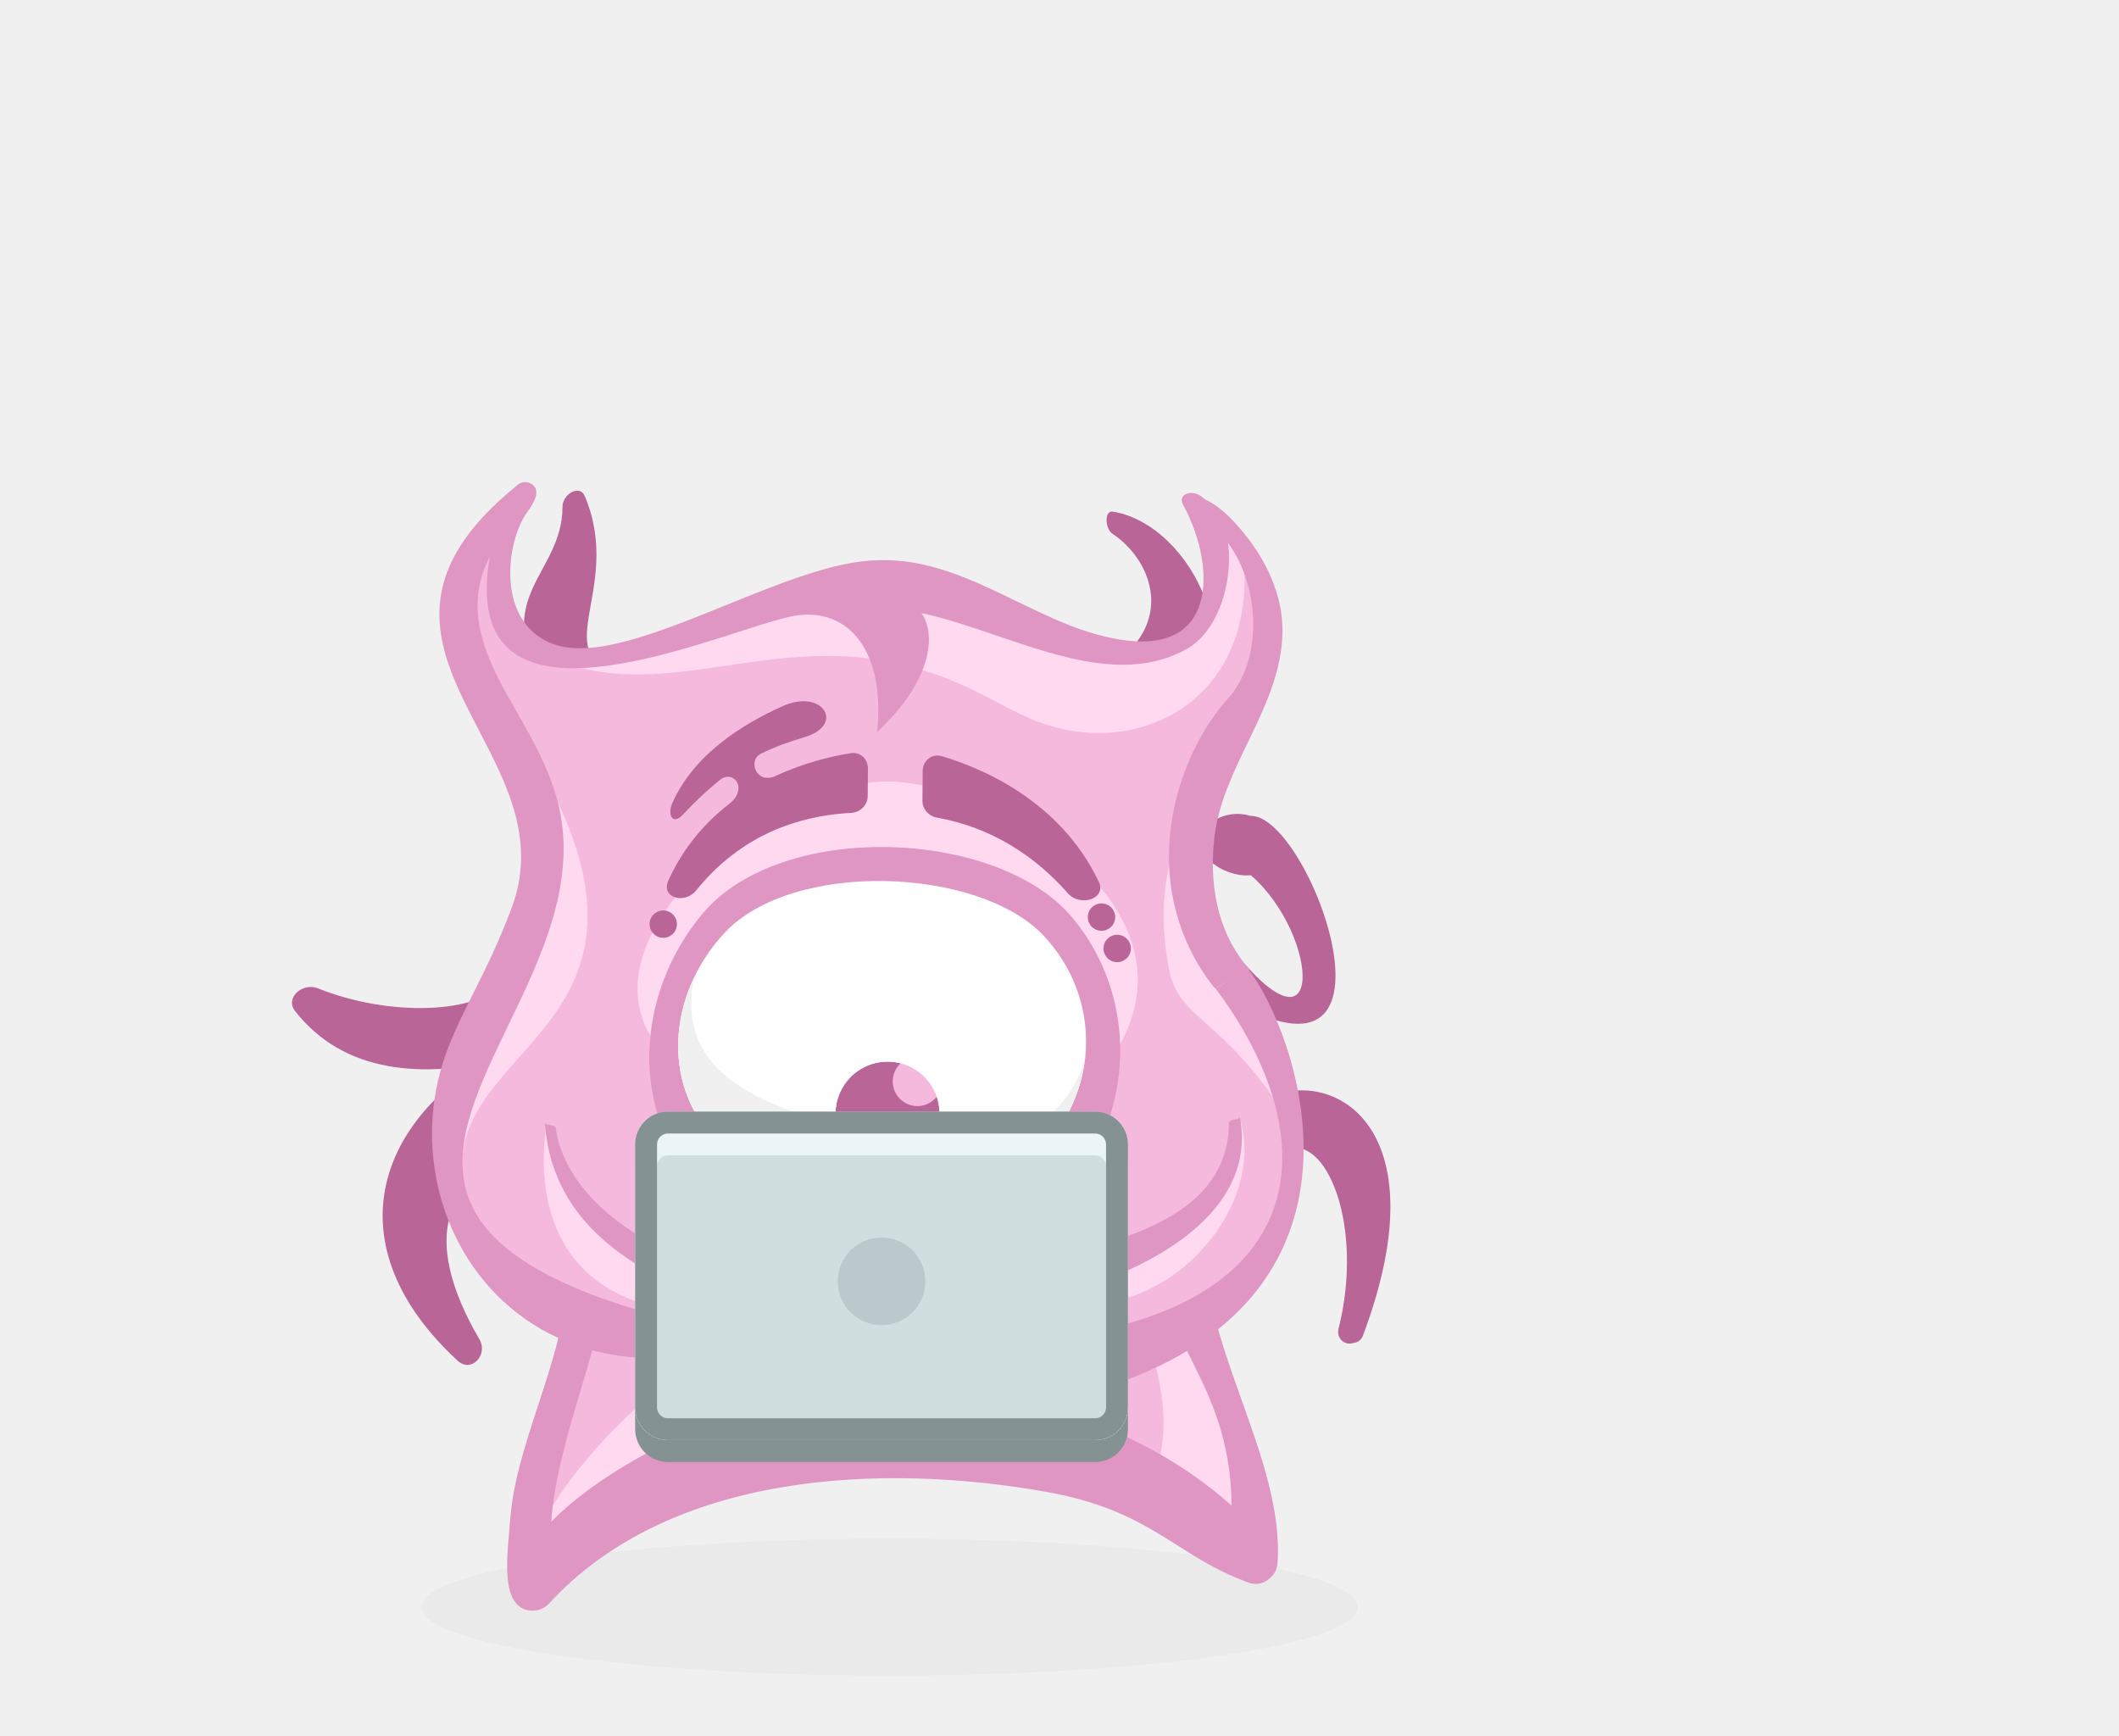
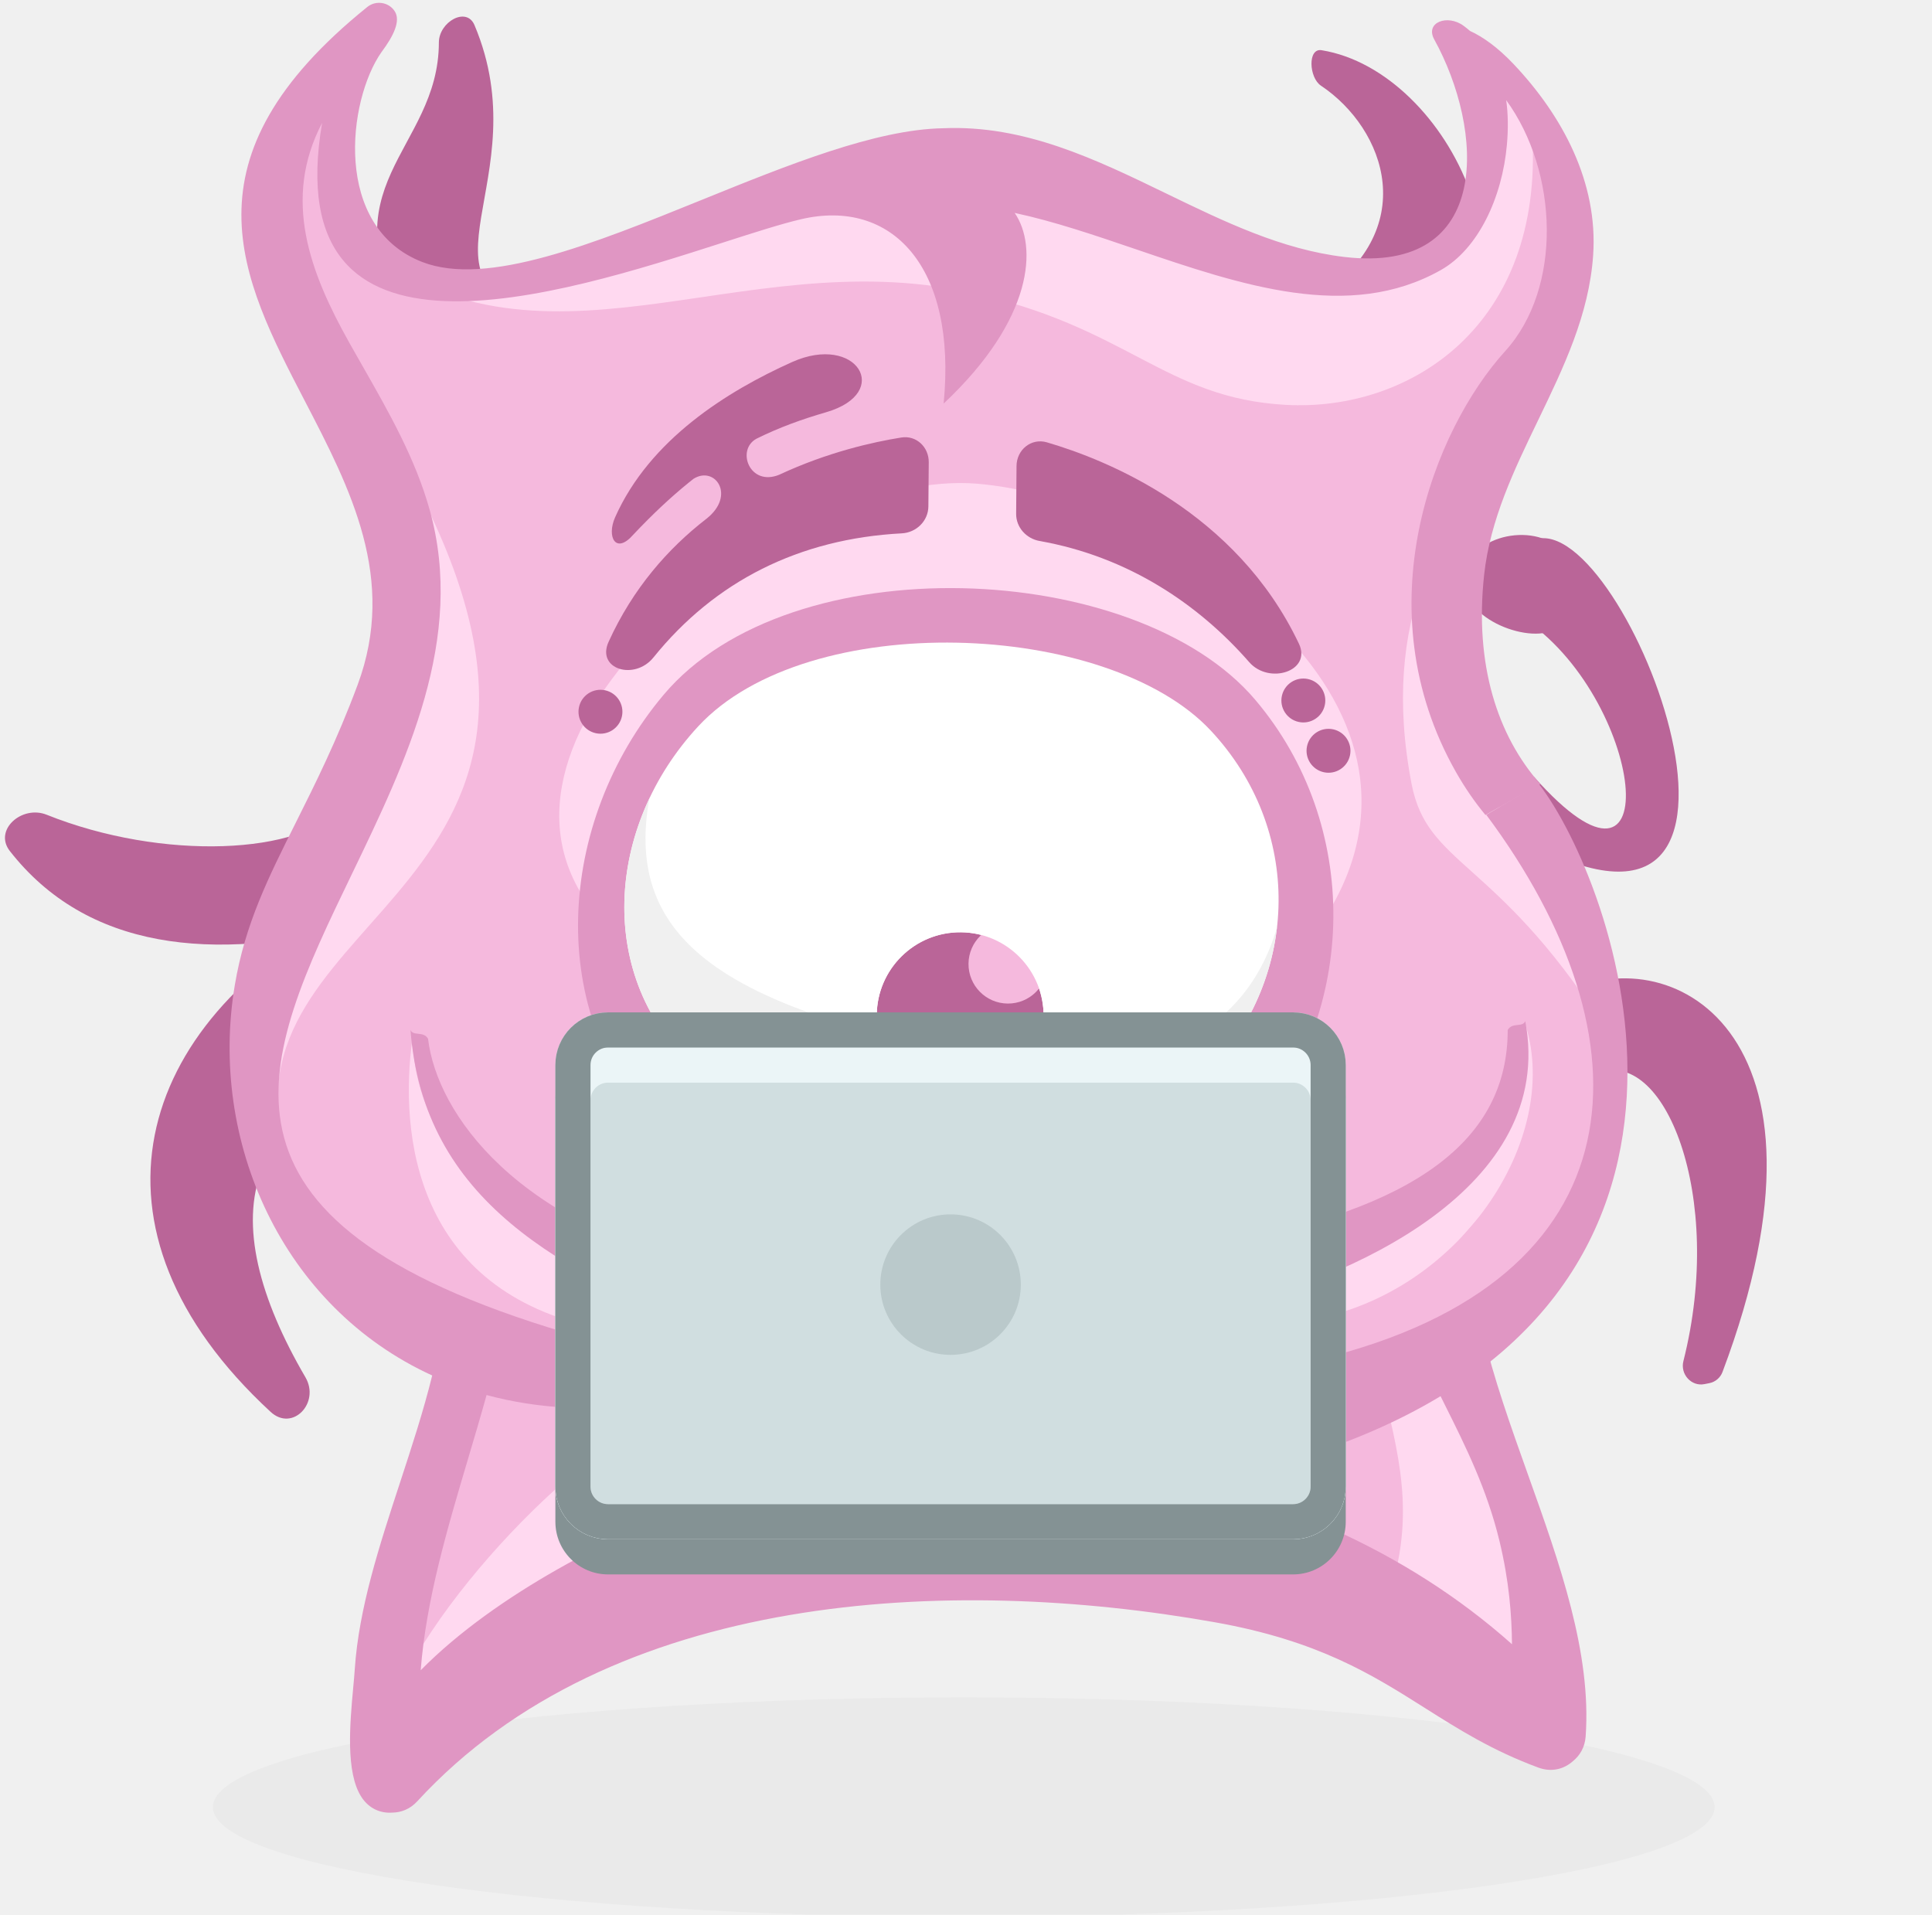
- <svg xmlns="http://www.w3.org/2000/svg" width="387" height="317" viewBox="0 0 387 317" fill="none">
+ <svg xmlns="http://www.w3.org/2000/svg" width="220" height="218" viewBox="0 0 220 218" fill="none">
  <g clip-path="url(#clip0)">
-     <ellipse cx="162.5" cy="293.5" rx="85.5" ry="12.5" fill="#EAEAEA" />
-     <path d="M106.788 90.578C114.229 108.187 98.594 120.306 115.122 123.6C116.971 128.332 106.259 136.301 99.583 125.483C89.285 108.798 102.718 104.946 102.733 92.558C102.736 90.216 105.877 88.42 106.788 90.578Z" fill="#BA6598" />
-     <path d="M203.17 97.468C210.519 102.377 214.79 113.969 202.451 121.831C198.315 127.672 199.233 142.872 214.369 132.041C229.909 120.921 217.903 95.798 203.245 93.436C201.64 93.177 201.818 96.565 203.17 97.468Z" fill="#BA6598" />
-     <path d="M83.576 248.493C60.971 227.636 68.133 204.31 92.09 191.616L105.95 208.731C78.652 211.321 77.066 226.614 87.534 244.544C89.24 247.467 86.063 250.788 83.576 248.493Z" fill="#BA6598" />
-     <path d="M227.436 176.172L222.758 181.307C259.5 204.5 239.5 149 228.5 149C222.987 149 222.155 155.528 226 158C240 167 243.086 193.838 227.436 176.172Z" fill="#BA6598" />
-     <path d="M53.876 184.623C62.605 195.809 76.917 197.386 93.579 193.062C94.792 187.406 96.136 173.983 91.69 179.546C87.274 185.073 71.215 185.767 58.075 180.495C55.254 179.363 52.006 182.227 53.876 184.623Z" fill="#BA6598" />
-     <path d="M230.5 201C226.751 196.556 218.557 216.885 234.5 210C242.267 206.646 249.198 223.924 244.448 242.715C244.073 244.197 245.351 245.63 246.85 245.33L247.424 245.215C248.094 245.081 248.659 244.593 248.9 243.953C263.625 204.863 242.539 194.297 230.5 201Z" fill="#BA6598" />
-     <path d="M225.675 99.754C241.668 122.475 214.206 135.85 217.367 158.647C219.842 176.5 242 183 235 220.5C233.09 230.731 223 241.5 219.5 243.962C223.921 254.375 230.455 264.716 229.681 281.005C229.601 282.696 227.534 283.42 226.273 282.29C197.085 256.137 131.077 252.474 100.282 286.571C99.102 287.878 96.878 287.264 96.729 285.51C95.03 265.51 102.873 253.682 106.356 241.5C80 223 72.5 212 98.334 162.167C103.884 138.866 74.466 122.817 86.629 101.046C87.761 99.02 91.226 101.197 91.062 103.512C90.363 113.379 96.797 120.653 106.676 120.734C120.675 120.849 137.286 106.486 160.293 106.675C180.318 106.84 198.621 121.278 209.193 119.078C220.588 116.707 223.677 110.19 222.034 101.929C221.596 99.727 224.382 97.918 225.675 99.754Z" fill="#F5B9DD" />
-     <path d="M219.475 153.389C220.032 148.395 228.054 147.071 230.789 150.697C232.801 153.365 231.971 157.597 229.988 159.218C227.509 161.244 218.918 158.383 219.475 153.389Z" fill="#BA6598" />
-     <mask id="mask0" mask-type="alpha" maskUnits="userSpaceOnUse" x="81" y="98" width="155" height="190">
-       <path d="M217.367 158.647C220.609 182.03 233.122 193.914 235.205 195.748C235.402 195.922 235.562 196.115 235.645 196.365C236.261 198.233 237.853 207.456 219.73 228C213.554 235 216.368 236.706 219.73 244.5C224.144 254.733 230.441 264.996 229.681 281.005C229.6 282.697 227.534 283.42 226.273 282.29C197.085 256.137 131.076 252.474 100.281 286.571C99.102 287.878 96.897 287.266 96.785 285.509C95.364 263.281 106.675 240.334 106.675 240.334C106.675 240.334 96.027 240.334 84.166 221.269C84.058 221.094 83.972 220.889 83.923 220.689C76.103 189.001 91.92 189.095 98.334 162.167C103.884 138.866 74.466 122.817 86.629 101.046C87.761 99.02 91.225 101.197 91.061 103.512C90.363 113.379 96.796 120.653 106.675 120.734C120.675 120.849 137.286 106.486 160.293 106.675C180.318 106.84 198.621 121.278 209.192 119.078C220.588 116.707 223.677 110.191 222.033 101.929C221.595 99.727 224.382 97.918 225.674 99.754C241.668 122.475 214.206 135.85 217.367 158.647Z" fill="#F7BEED" />
+     <ellipse cx="109.742" cy="205.781" rx="85.5" ry="12.5" fill="#EAEAEA" />
+     <path d="M54.03 2.859C61.471 20.468 45.836 32.588 62.364 35.882C64.213 40.613 53.502 48.582 46.825 37.764C36.527 21.079 49.96 17.227 49.975 4.84C49.978 2.498 53.119 0.702 54.03 2.859Z" fill="#BA6598" />
+     <path d="M150.412 9.75C157.762 14.659 162.032 26.25 149.694 34.113C145.557 39.953 146.475 55.153 161.611 44.322C177.151 33.203 165.145 8.079 150.487 5.717C148.882 5.458 149.06 8.846 150.412 9.75Z" fill="#BA6598" />
+     <path d="M30.818 160.774C8.213 139.917 15.375 116.592 39.332 103.898L53.192 121.012C25.894 123.603 24.308 138.896 34.776 156.826C36.482 159.748 33.305 163.069 30.818 160.774Z" fill="#BA6598" />
+     <path d="M174.678 88.454L170 93.589C206.743 116.781 186.742 61.281 175.742 61.282C170.229 61.282 169.397 67.81 173.242 70.281C187.242 79.282 190.328 106.119 174.678 88.454Z" fill="#BA6598" />
+     <path d="M1.118 96.905C9.847 108.09 24.159 109.667 40.821 105.344C42.034 99.687 43.378 86.264 38.932 91.828C34.516 97.354 18.457 98.049 5.317 92.776C2.496 91.644 -0.751 94.509 1.118 96.905Z" fill="#BA6598" />
+     <path d="M177.742 113.281C173.993 108.838 165.799 129.166 181.743 122.281C189.509 118.928 196.44 136.205 191.69 154.997C191.315 156.479 192.593 157.911 194.093 157.611L194.667 157.497C195.337 157.363 195.902 156.874 196.142 156.235C210.868 117.144 189.781 106.578 177.742 113.281Z" fill="#BA6598" />
+     <path d="M172.917 12.036C188.91 34.756 161.448 48.131 164.609 70.928C167.085 88.781 189.242 95.281 182.242 132.782C180.332 143.012 170.242 153.782 166.742 156.244C171.163 166.657 177.697 176.997 176.923 193.287C176.843 194.978 174.776 195.702 173.515 194.572C144.328 168.419 78.319 164.756 47.524 198.853C46.344 200.159 44.12 199.545 43.971 197.791C42.272 177.792 50.115 165.964 53.599 153.782C27.242 135.282 19.742 124.281 45.576 74.448C51.126 51.147 21.709 35.099 33.871 13.328C35.003 11.301 38.468 13.478 38.304 15.794C37.605 25.661 44.039 32.934 53.918 33.015C67.917 33.131 84.528 18.767 107.535 18.957C127.56 19.122 145.863 33.559 156.435 31.36C167.83 28.989 170.919 22.472 169.276 14.21C168.838 12.008 171.624 10.2 172.917 12.036Z" fill="#F5B9DD" />
+     <path d="M166.717 65.671C167.274 60.677 175.296 59.352 178.031 62.978C180.043 65.647 179.213 69.878 177.23 71.499C174.751 73.525 166.16 70.665 166.717 65.671Z" fill="#BA6598" />
+     <mask id="mask0" mask-type="alpha" maskUnits="userSpaceOnUse" x="29" y="11" width="155" height="189">
+       <path d="M164.609 70.928C167.851 94.311 180.365 106.195 182.447 108.029C182.644 108.203 182.804 108.396 182.887 108.646C183.503 110.515 185.095 119.738 166.972 140.281C160.797 147.281 163.61 148.988 166.972 156.781C171.386 167.015 177.683 177.277 176.923 193.287C176.843 194.978 174.776 195.702 173.515 194.572C144.327 168.419 78.319 164.756 47.524 198.853C46.344 200.159 44.139 199.547 44.027 197.791C42.606 175.562 53.917 152.616 53.917 152.616C53.917 152.616 43.269 152.616 31.409 133.55C31.3 133.376 31.214 133.17 31.165 132.971C23.345 101.282 39.162 101.376 45.576 74.448C51.126 51.148 21.708 35.099 33.871 13.328C35.003 11.301 38.468 13.478 38.304 15.794C37.605 25.661 44.039 32.934 53.917 33.016C67.917 33.131 84.528 18.767 107.535 18.957C127.56 19.122 145.863 33.559 156.435 31.36C167.83 28.989 170.919 22.472 169.276 14.211C168.838 12.008 171.624 10.2 172.917 12.036C188.91 34.756 161.448 48.131 164.609 70.928Z" fill="#F7BEED" />
    </mask>
    <g mask="url(#mask0)">
-       <path d="M216.864 94.145C216.711 102.289 233.24 86.911 227.239 103.012C228.535 124.76 213.369 134.607 199.171 133.821C185.306 133.054 181.149 124.852 163.059 120.981C136.494 115.297 114.556 132.59 92.725 115.135C93.735 105.636 95.846 97.725 96.034 87.721C96.403 68.118 125.588 104.198 159.271 104.831C192.955 105.465 217.233 74.542 216.864 94.145Z" fill="#FFD9F0" />
-       <path d="M85 218C78.5 191 125 189.5 99.718 142.198L52.731 201.683C52.895 204.104 89.681 237.444 85 218Z" fill="#FFD9F0" />
-       <path d="M121 231C111.5 228 100.217 219.317 99.718 206C98.218 216.817 99.941 234.702 121 239C142.059 243.298 132.92 234.764 121 231Z" fill="#FFD9F0" />
-       <path d="M226.499 204.5C230.499 217.5 218.999 235 201.999 238C197.166 236.333 188.899 230 198.499 230C210.499 230 228.499 219 226.499 204.5Z" fill="#FFD9F0" />
-       <path d="M135 240C116.5 232.5 101 224.5 99.5 205C99.814 205.747 100.973 205.095 101.5 206C102.5 214.428 111.5 227.489 135 232.5C151.633 236.046 144.742 243.949 135 240Z" fill="#E096C3" />
-       <path d="M190.944 237C206.5 233.5 229.999 223 226.444 204C226.13 204.747 224.971 204.095 224.444 205C224.444 217.5 214 225.5 190.944 229.5C174.186 232.407 180.688 239.307 190.944 237Z" fill="#E096C3" />
-       <path d="M213.5 177C206.212 139.137 242.125 133.808 233.422 109.959L261.708 106.808C261.708 106.808 227.093 140.82 218 169.5C223 178.726 235 187.5 235 204C223 185.5 215.285 186.274 213.5 177Z" fill="#FFD9F0" />
-       <path d="M210.073 271.653L231.868 284.498L220.028 243L210.396 246.5C212.247 254.324 214.185 261.669 210.073 271.653Z" fill="#FFD9F0" />
-       <path d="M128.49 249.084C134.943 247.601 144.474 256.424 148.433 261.021C129.731 273.552 93.128 295.819 96.338 284.643C100.349 270.674 120.423 250.937 128.49 249.084Z" fill="#FFD9F0" />
-       <path d="M185.37 226.996C169.028 231.681 152.65 231.755 137.527 225.963L140.217 230.118L150.521 236.924L165.992 238.701L183.137 232.654L185.37 226.996Z" fill="#FFD9F0" />
-       <path d="M204.287 191.161C174.794 203.94 135.124 217.103 118.799 189.231C106.814 168.771 143.379 141.081 164.015 142.797C184.693 144.517 218.842 166.153 204.287 191.161Z" fill="#FFD9F0" />
+       <path d="M164.107 6.426C163.953 14.57 180.483 -0.807 174.481 15.293C175.777 37.041 160.611 46.888 146.414 46.103C132.548 45.335 128.391 37.133 110.301 33.263C83.736 27.578 61.798 44.871 39.967 27.417C40.977 17.918 43.088 10.007 43.276 0.002C43.645 -19.6 72.83 16.479 106.513 17.113C140.197 17.746 164.475 -13.176 164.107 6.426Z" fill="#FFD9F0" />
+       <path d="M32.242 130.281C25.742 103.281 72.242 101.781 46.96 54.479L-0.027 113.965C0.137 116.386 36.923 149.726 32.242 130.281Z" fill="#FFD9F0" />
+       <path d="M68.242 143.281C58.742 140.281 47.46 131.598 46.96 118.281C45.46 129.098 47.183 146.984 68.242 151.281C89.301 155.579 80.162 147.046 68.242 143.281Z" fill="#FFD9F0" />
+       <path d="M173.741 116.781C177.741 129.781 166.241 147.282 149.241 150.282C144.408 148.615 136.141 142.281 145.741 142.281C157.741 142.281 175.741 131.281 173.741 116.781Z" fill="#FFD9F0" />
+       <path d="M82.242 152.281C63.742 144.781 48.242 136.781 46.742 117.281C47.056 118.028 48.215 117.377 48.742 118.281C49.742 126.709 58.742 139.771 82.242 144.781C98.876 148.328 91.984 156.231 82.242 152.281Z" fill="#E096C3" />
+       <path d="M138.186 149.281C153.742 145.781 177.242 135.281 173.686 116.281C173.372 117.028 172.213 116.377 171.686 117.281C171.686 129.781 161.242 137.781 138.186 141.781C121.429 144.688 127.93 151.589 138.186 149.281Z" fill="#E096C3" />
+       <path d="M160.742 89.281C153.454 51.419 189.367 46.09 180.664 22.241L208.95 19.089C208.95 19.089 174.335 53.102 165.242 81.781C170.242 91.007 182.242 99.781 182.242 116.281C170.242 97.781 162.527 98.555 160.742 89.281Z" fill="#FFD9F0" />
+       <path d="M157.315 183.935L179.11 196.779L167.27 155.282L157.639 158.782C159.489 166.606 161.427 173.95 157.315 183.935Z" fill="#FFD9F0" />
+       <path d="M75.732 161.365C82.185 159.882 91.716 168.705 95.676 173.302C76.973 185.833 40.37 208.101 43.58 196.925C47.592 182.955 67.665 163.218 75.732 161.365Z" fill="#FFD9F0" />
+       <path d="M132.612 139.278C116.27 143.962 99.892 144.037 84.769 138.244L87.459 142.399L97.763 149.206L113.234 150.982L130.379 144.936L132.612 139.278Z" fill="#FFD9F0" />
+       <path d="M151.529 103.442C122.036 116.221 82.366 129.385 66.041 101.513C54.057 81.052 90.622 53.363 111.257 55.079C131.935 56.798 166.084 78.434 151.529 103.442Z" fill="#FFD9F0" />
    </g>
-     <path fill-rule="evenodd" clip-rule="evenodd" d="M168.299 111.962C170.902 115.731 170.494 124.013 160.21 133.675C161.748 118.022 154.264 110.271 143.971 112.682C141.727 113.208 138.651 114.196 135.092 115.339C116.389 121.345 84.335 131.638 89.438 101.71C84.878 110.434 88.06 118.77 92.551 126.775C93.052 127.666 93.559 128.556 94.067 129.446C97.056 134.686 100.059 139.951 101.693 145.802C105.773 160.418 99.022 174.409 92.813 187.279C82.598 208.451 73.848 226.587 117.193 239.478C120.205 240.374 120.361 248.175 117.193 248C114.003 247.824 110.991 247.335 108.165 246.573C107.498 248.984 106.778 251.407 106.055 253.839C103.681 261.829 101.279 269.91 100.664 277.912C109.323 269.126 123.078 262.32 132.174 259.028C162.057 248.212 200.566 253.223 224.931 274.951C224.898 271.668 224.616 267.79 223.507 263.201C222.074 257.277 219.641 252.405 217.294 247.704C216.346 245.806 215.411 243.935 214.563 242.033L221.559 239.217C222.81 244.591 224.778 250.104 226.753 255.637C230.365 265.757 234.002 275.943 233.317 285.471C233.231 286.661 232.673 287.61 231.884 288.252C230.892 289.149 229.47 289.564 227.942 289.001C222.696 287.067 218.878 284.653 215.034 282.223C208.992 278.404 202.887 274.545 191.077 272.445C160.923 267.083 122.321 268.843 100.274 292.834C99.452 293.728 98.427 294.118 97.416 294.123C96.126 294.216 94.795 293.699 93.918 292.353C92.092 289.549 92.606 283.948 92.976 279.927C93.049 279.135 93.116 278.404 93.158 277.768C93.62 270.852 95.958 263.717 98.306 256.55C99.639 252.481 100.976 248.402 101.974 244.347C84.852 236.518 76.509 217.618 79.5 199.868C80.672 192.916 83.311 187.646 86.442 181.393C88.656 176.971 91.117 172.057 93.479 165.708C97.978 153.617 92.651 143.357 87.474 133.387C80.159 119.299 73.145 105.789 94.587 88.508C95.552 87.731 97.017 87.944 97.698 88.988C98.415 90.085 97.582 91.798 96.204 93.646C96.203 93.646 96.203 93.647 96.203 93.647C92.354 99.115 90.617 113.604 100.855 117.558C108.2 120.394 120.347 115.471 132.658 110.483C142.506 106.493 152.458 102.46 160.139 102.322C169.401 101.916 177.526 105.856 185.621 109.782C192.182 112.964 198.723 116.136 205.833 116.977C222.877 118.994 221.701 102.392 216.078 92.211C214.998 90.255 217.602 89.304 219.428 90.662C219.681 90.85 219.924 91.044 220.156 91.245C221.585 91.898 223.288 93.086 225.124 95.027C230.691 100.915 234.743 108.487 234.172 116.788C233.707 123.553 230.807 129.559 227.91 135.562C225.177 141.223 222.446 146.881 221.759 153.169C220.646 163.372 223.265 171.489 228.159 177.005L221.907 180.522C220.683 179.041 219.562 177.415 218.557 175.646C207.948 156.971 216.05 136.635 224.157 127.702C230.697 120.495 230.207 107.27 224.27 99.122C224.494 100.698 224.51 102.397 224.351 104.202C223.819 110.206 221.089 116.069 216.82 118.475C206.366 124.368 194.111 120.192 182.119 116.106C177.431 114.509 172.784 112.925 168.299 111.962Z" fill="#E096C3" />
-     <path d="M222 180.5C241 206 240 233.5 203 242.5C185.833 249.5 161.8 267 203 253C254.5 235.5 236.5 188 228 177L222 180.5Z" fill="#E096C3" />
-     <path d="M121.044 241.277C129.354 246.427 143.04 253.004 164.364 252.778C183.025 252.58 196.714 246.583 203.049 243.147C204.584 242.314 206.398 243.575 205.674 245.164C202.06 253.086 190.742 262.869 164.283 262.651C138.271 262.436 124.439 251.89 118.753 243.282C117.702 241.691 119.423 240.273 121.044 241.277Z" fill="#E096C3" />
-     <path d="M128.316 166.847C142.729 149.705 182.128 151.408 195.691 167.402C207.747 181.619 207.5 202.863 195.282 217.025C186.337 227.393 175.193 226.608 161.308 226.187C146.98 225.753 138.798 227.332 127.908 216.471C114.762 203.359 116.074 181.408 128.316 166.847Z" fill="#E096C3" />
-     <path d="M132.268 170.426C144.74 156.965 178.869 158.33 190.627 170.906C201.08 182.086 200.88 198.779 190.306 209.9C180.308 220.414 140.929 217.547 131.946 209.419C120.551 199.108 121.673 181.859 132.268 170.426Z" fill="white" />
-     <mask id="mask1" mask-type="alpha" maskUnits="userSpaceOnUse" x="123" y="160" width="76" height="57">
-       <path d="M132.267 170.426C144.739 156.965 178.868 158.33 190.626 170.906C201.079 182.086 200.879 198.779 190.305 209.9C180.307 220.414 140.928 217.547 131.945 209.419C120.55 199.108 121.672 181.859 132.267 170.426Z" fill="#E8E8E8" />
+     <path fill-rule="evenodd" clip-rule="evenodd" d="M115.542 24.244C118.144 28.013 117.736 36.295 107.453 45.957C108.99 30.303 101.506 22.553 91.213 24.964C88.969 25.489 85.893 26.477 82.334 27.62C63.631 33.626 31.577 43.919 36.68 13.991C32.12 22.716 35.302 31.051 39.794 39.056C40.294 39.948 40.801 40.837 41.309 41.727C44.298 46.968 47.302 52.233 48.935 58.083C53.015 72.7 46.264 86.691 40.055 99.56C29.84 120.732 21.09 138.869 64.435 151.759C67.447 152.655 67.603 160.456 64.435 160.282C61.245 160.106 58.233 159.617 55.407 158.855C54.74 161.265 54.02 163.689 53.297 166.121C50.923 174.11 48.522 182.192 47.906 190.194C56.565 181.407 70.32 174.602 79.416 171.31C109.299 160.494 147.808 165.504 172.173 187.232C172.14 183.95 171.858 180.072 170.749 175.483C169.316 169.558 166.883 164.687 164.536 159.986C163.588 158.087 162.654 156.216 161.805 154.315L168.801 151.498C170.052 156.873 172.02 162.386 173.995 167.919C177.608 178.038 181.244 188.225 180.559 197.753C180.474 198.942 179.915 199.891 179.126 200.534C178.134 201.431 176.712 201.845 175.184 201.282C169.939 199.348 166.12 196.934 162.276 194.504C156.234 190.685 150.129 186.826 138.32 184.726C108.165 179.365 69.563 181.124 47.516 205.116C46.694 206.01 45.669 206.4 44.658 206.404C43.368 206.498 42.037 205.98 41.16 204.634C39.334 201.831 39.849 196.229 40.218 192.209C40.291 191.417 40.358 190.686 40.4 190.05C40.862 183.134 43.2 175.998 45.548 168.831C46.881 164.762 48.218 160.683 49.216 156.628C32.094 148.8 23.752 129.899 26.743 112.15C27.914 105.198 30.553 99.928 33.684 93.674C35.898 89.252 38.359 84.338 40.721 77.99C45.22 65.898 39.893 55.639 34.717 45.669C27.401 31.58 20.387 18.071 41.83 0.79C42.794 0.012 44.259 0.225 44.941 1.27C45.657 2.367 44.824 4.079 43.446 5.928C43.446 5.928 43.446 5.928 43.445 5.928C39.596 11.397 37.859 25.886 48.097 29.839C55.442 32.675 67.59 27.753 79.901 22.764C89.748 18.774 99.7 14.741 107.381 14.604C116.643 14.197 124.768 18.138 132.864 22.064C139.424 25.245 145.965 28.417 153.075 29.259C170.119 31.276 168.943 14.674 163.32 4.493C162.24 2.537 164.844 1.585 166.67 2.943C166.923 3.131 167.166 3.326 167.398 3.526C168.827 4.179 170.531 5.367 172.366 7.309C177.933 13.197 181.985 20.769 181.414 29.069C180.949 35.835 178.049 41.841 175.152 47.843C172.419 53.504 169.688 59.162 169.002 65.451C167.888 75.654 170.507 83.77 175.401 89.286L169.149 92.803C167.925 91.323 166.804 89.696 165.799 87.927C155.19 69.253 163.292 48.917 171.399 39.983C177.94 32.776 177.45 19.551 171.512 11.403C171.736 12.98 171.753 14.678 171.593 16.484C171.061 22.487 168.331 28.35 164.062 30.757C153.608 36.649 141.354 32.474 129.361 28.388C124.674 26.791 120.026 25.207 115.542 24.244Z" fill="#E096C3" />
+     <path d="M169.242 92.781C188.242 118.281 187.242 145.781 150.242 154.782C133.075 161.781 109.042 179.281 150.242 165.281C201.742 147.781 183.742 100.281 175.242 89.281L169.242 92.781Z" fill="#E096C3" />
+     <path d="M68.286 153.558C76.596 158.709 90.282 165.285 111.607 165.059C130.267 164.861 143.956 158.865 150.291 155.428C151.826 154.595 153.64 155.857 152.916 157.445C149.302 165.368 137.984 175.15 111.525 174.932C85.513 174.718 71.682 164.171 65.995 155.563C64.945 153.973 66.666 152.554 68.286 153.558Z" fill="#E096C3" />
+     <path d="M75.558 79.129C89.971 61.987 129.37 63.69 142.933 79.683C154.989 93.901 154.742 115.145 142.524 129.307C133.579 139.675 122.436 138.889 108.55 138.469C94.222 138.035 86.04 139.613 75.15 128.752C62.004 115.641 63.316 93.689 75.558 79.129Z" fill="#E096C3" />
+     <path d="M79.51 82.707C91.982 69.247 126.111 70.611 137.869 83.188C148.322 94.368 148.122 111.061 137.548 122.181C127.55 132.696 88.171 129.828 79.189 121.701C67.793 111.389 68.915 94.141 79.51 82.707Z" fill="white" />
+     <mask id="mask1" mask-type="alpha" maskUnits="userSpaceOnUse" x="71" y="73" width="75" height="56">
+       <path d="M79.509 82.707C91.981 69.247 126.11 70.611 137.868 83.188C148.321 94.368 148.121 111.061 137.547 122.181C127.549 132.696 88.17 129.828 79.188 121.701C67.792 111.389 68.914 94.141 79.509 82.707Z" fill="#E8E8E8" />
    </mask>
    <g mask="url(#mask1)">
-       <path d="M161.897 207.657C135.495 202.007 123.235 194.782 126.897 177.67L109.094 203.517L147.024 219.814L175.451 220.783L204.746 208.133C203.73 196.155 201.16 175.664 199.013 189.521C196.329 206.843 181.454 211.841 161.897 207.657Z" fill="#F0F0F0" />
+       <path d="M109.139 119.938C82.737 114.289 70.477 107.064 74.139 89.951L56.337 115.798L94.266 132.095L122.693 133.064L151.988 120.414C150.972 108.436 148.402 87.945 146.255 101.803C143.572 119.125 128.697 124.123 109.139 119.938Z" fill="#F0F0F0" />
    </g>
-     <mask id="mask2" mask-type="alpha" maskUnits="userSpaceOnUse" x="152" y="193" width="20" height="20">
-       <circle cx="162.095" cy="203.378" r="9.5" transform="rotate(0.471941 162.095 203.378)" fill="#BA6598" />
+     <mask id="mask2" mask-type="alpha" maskUnits="userSpaceOnUse" x="99" y="106" width="20" height="20">
+       <circle cx="109.337" cy="115.659" r="9.5" transform="rotate(0.471941 109.337 115.659)" fill="#BA6598" />
    </mask>
    <g mask="url(#mask2)">
-       <circle cx="162.095" cy="203.377" r="9.5" transform="rotate(0.471941 162.095 203.377)" fill="#BA6598" />
-       <circle cx="167.543" cy="197.495" r="4.5" transform="rotate(0.471941 167.543 197.495)" fill="#F5B9DD" />
+       <circle cx="109.337" cy="115.659" r="9.5" transform="rotate(0.471941 109.337 115.659)" fill="#BA6598" />
+       <circle cx="114.785" cy="109.777" r="4.5" transform="rotate(0.471941 114.785 109.777)" fill="#F5B9DD" />
    </g>
-     <path d="M155.447 148.451C143.764 149.065 134.181 153.891 127.171 162.581C125.016 165.253 120.638 163.93 122.059 160.805C124.834 154.703 128.838 150.169 133.186 146.802C133.186 146.802 133.186 146.802 133.186 146.802C136.609 144.126 134.164 140.7 131.728 142.243C131.543 142.388 131.358 142.536 131.172 142.686C129.159 144.317 127.08 146.259 124.871 148.602C122.866 150.9 121.815 148.843 122.801 146.626C126.745 137.754 135.592 132.251 142.946 128.949C150.299 125.647 154.471 132.438 146.837 134.657C144.067 135.463 141.471 136.399 138.904 137.673C136.548 138.944 138.123 143.158 141.486 141.778C147.013 139.198 152.219 138.044 155.392 137.539C157.101 137.267 158.53 138.624 158.515 140.355L158.474 145.386C158.46 147.043 157.102 148.364 155.447 148.451Z" fill="#BA6598" />
-     <path d="M195.007 163.117C189.162 156.432 181.125 151.092 171.134 149.32C169.617 149.051 168.455 147.763 168.467 146.223L168.512 140.777C168.527 138.926 170.19 137.569 171.967 138.088C178.676 140.045 193.516 145.935 200.673 161.027C202.15 164.142 197.276 165.712 195.007 163.117Z" fill="#BA6598" />
-     <path d="M178.457 231.911C168.5 234.448 156.5 234.448 146.466 232.009C146.466 232.009 144.476 231.471 144.438 233.471C146.886 238.05 150.322 238.457 163.161 238.457C176 238.457 177.67 239.212 180.41 234.448C180.448 232.449 178.457 231.911 178.457 231.911Z" fill="#BA6598" />
-     <circle cx="121.133" cy="168.766" r="2.5" transform="rotate(12.0775 121.133 168.766)" fill="#BA6598" />
-     <circle cx="201.172" cy="167.485" r="2.5" transform="rotate(12.0775 201.172 167.485)" fill="#BA6598" />
-     <circle cx="204.037" cy="173.211" r="2.5" transform="rotate(12.0775 204.037 173.211)" fill="#BA6598" />
-     <circle cx="197.419" cy="228.04" r="2.5" transform="rotate(12.0775 197.419 228.04)" fill="#E096C3" />
-     <circle cx="202.795" cy="222.032" r="2.5" transform="rotate(12.0775 202.795 222.032)" fill="#E096C3" />
-     <rect x="116" y="207" width="90" height="60" rx="6" fill="#849294" />
-     <rect x="116" y="203" width="90" height="60" rx="6" fill="#D0DEE0" />
-     <path d="M118 213C118 210.791 119.791 209 122 209H200C202.209 209 204 210.791 204 213V257C204 259.209 202.209 261 200 261H122C119.791 261 118 259.209 118 257V213Z" stroke="#EBF5F7" stroke-width="4" />
-     <rect x="118" y="205" width="86" height="56" rx="4" stroke="#849294" stroke-width="4" />
-     <rect x="153" y="226" width="16" height="16" rx="8" fill="#BAC9CB" />
+     <path d="M102.689 60.733C91.007 61.347 81.424 66.173 74.413 74.862C72.258 77.534 67.88 76.212 69.301 73.087C72.077 66.984 76.081 62.45 80.428 59.084C80.428 59.084 80.428 59.084 80.428 59.084C83.851 56.408 81.406 52.981 78.97 54.524C78.785 54.669 78.6 54.817 78.414 54.968C76.401 56.598 74.322 58.54 72.113 60.884C70.109 63.182 69.058 61.125 70.043 58.907C73.987 50.036 82.834 44.533 90.188 41.231C97.541 37.929 101.713 44.719 94.08 46.939C91.309 47.744 88.713 48.681 86.146 49.954C83.791 51.225 85.365 55.44 88.729 54.06C94.255 51.48 99.461 50.326 102.634 49.82C104.343 49.548 105.772 50.906 105.758 52.636L105.716 57.667C105.702 59.324 104.344 60.646 102.689 60.733Z" fill="#BA6598" />
+     <path d="M142.249 75.399C136.404 68.714 128.368 63.374 118.376 61.602C116.86 61.333 115.697 60.045 115.71 58.504L115.754 53.059C115.77 51.208 117.432 49.851 119.209 50.369C125.918 52.327 140.759 58.216 147.915 73.309C149.392 76.423 144.518 77.994 142.249 75.399Z" fill="#BA6598" />
+     <path d="M125.7 144.193C115.742 146.73 103.742 146.73 93.708 144.29C93.708 144.29 91.718 143.753 91.68 145.752C94.128 150.332 97.564 150.739 110.403 150.739C123.242 150.739 124.912 151.493 127.652 146.73C127.69 144.73 125.7 144.193 125.7 144.193Z" fill="#BA6598" />
+     <circle cx="68.375" cy="81.048" r="2.5" transform="rotate(12.0775 68.3747 81.0478)" fill="#BA6598" />
+     <circle cx="148.414" cy="79.766" r="2.5" transform="rotate(12.0775 148.414 79.7663)" fill="#BA6598" />
+     <circle cx="151.279" cy="85.493" r="2.5" transform="rotate(12.0775 151.279 85.4927)" fill="#BA6598" />
+     <circle cx="144.661" cy="140.322" r="2.5" transform="rotate(12.0775 144.661 140.322)" fill="#E096C3" />
+     <circle cx="150.037" cy="134.313" r="2.5" transform="rotate(12.0775 150.037 134.313)" fill="#E096C3" />
+     <rect x="63.242" y="119.281" width="90" height="60" rx="6" fill="#849294" />
+     <rect x="63.242" y="115.281" width="90" height="60" rx="6" fill="#D0DEE0" />
+     <path d="M65.242 125.281C65.242 123.072 67.033 121.281 69.242 121.281H147.242C149.451 121.281 151.242 123.072 151.242 125.281V169.281C151.242 171.491 149.451 173.281 147.242 173.281H69.242C67.033 173.281 65.242 171.491 65.242 169.281V125.281Z" stroke="#EBF5F7" stroke-width="4" />
+     <rect x="65.242" y="117.281" width="86" height="56" rx="4" stroke="#849294" stroke-width="4" />
+     <rect x="100.242" y="138.281" width="16" height="16" rx="8" fill="#BAC9CB" />
  </g>
  <defs>
    <clipPath id="clip0">
-       <rect width="387" height="317" fill="white" />
+       <rect width="220" height="218" fill="white" />
    </clipPath>
  </defs>
</svg>
